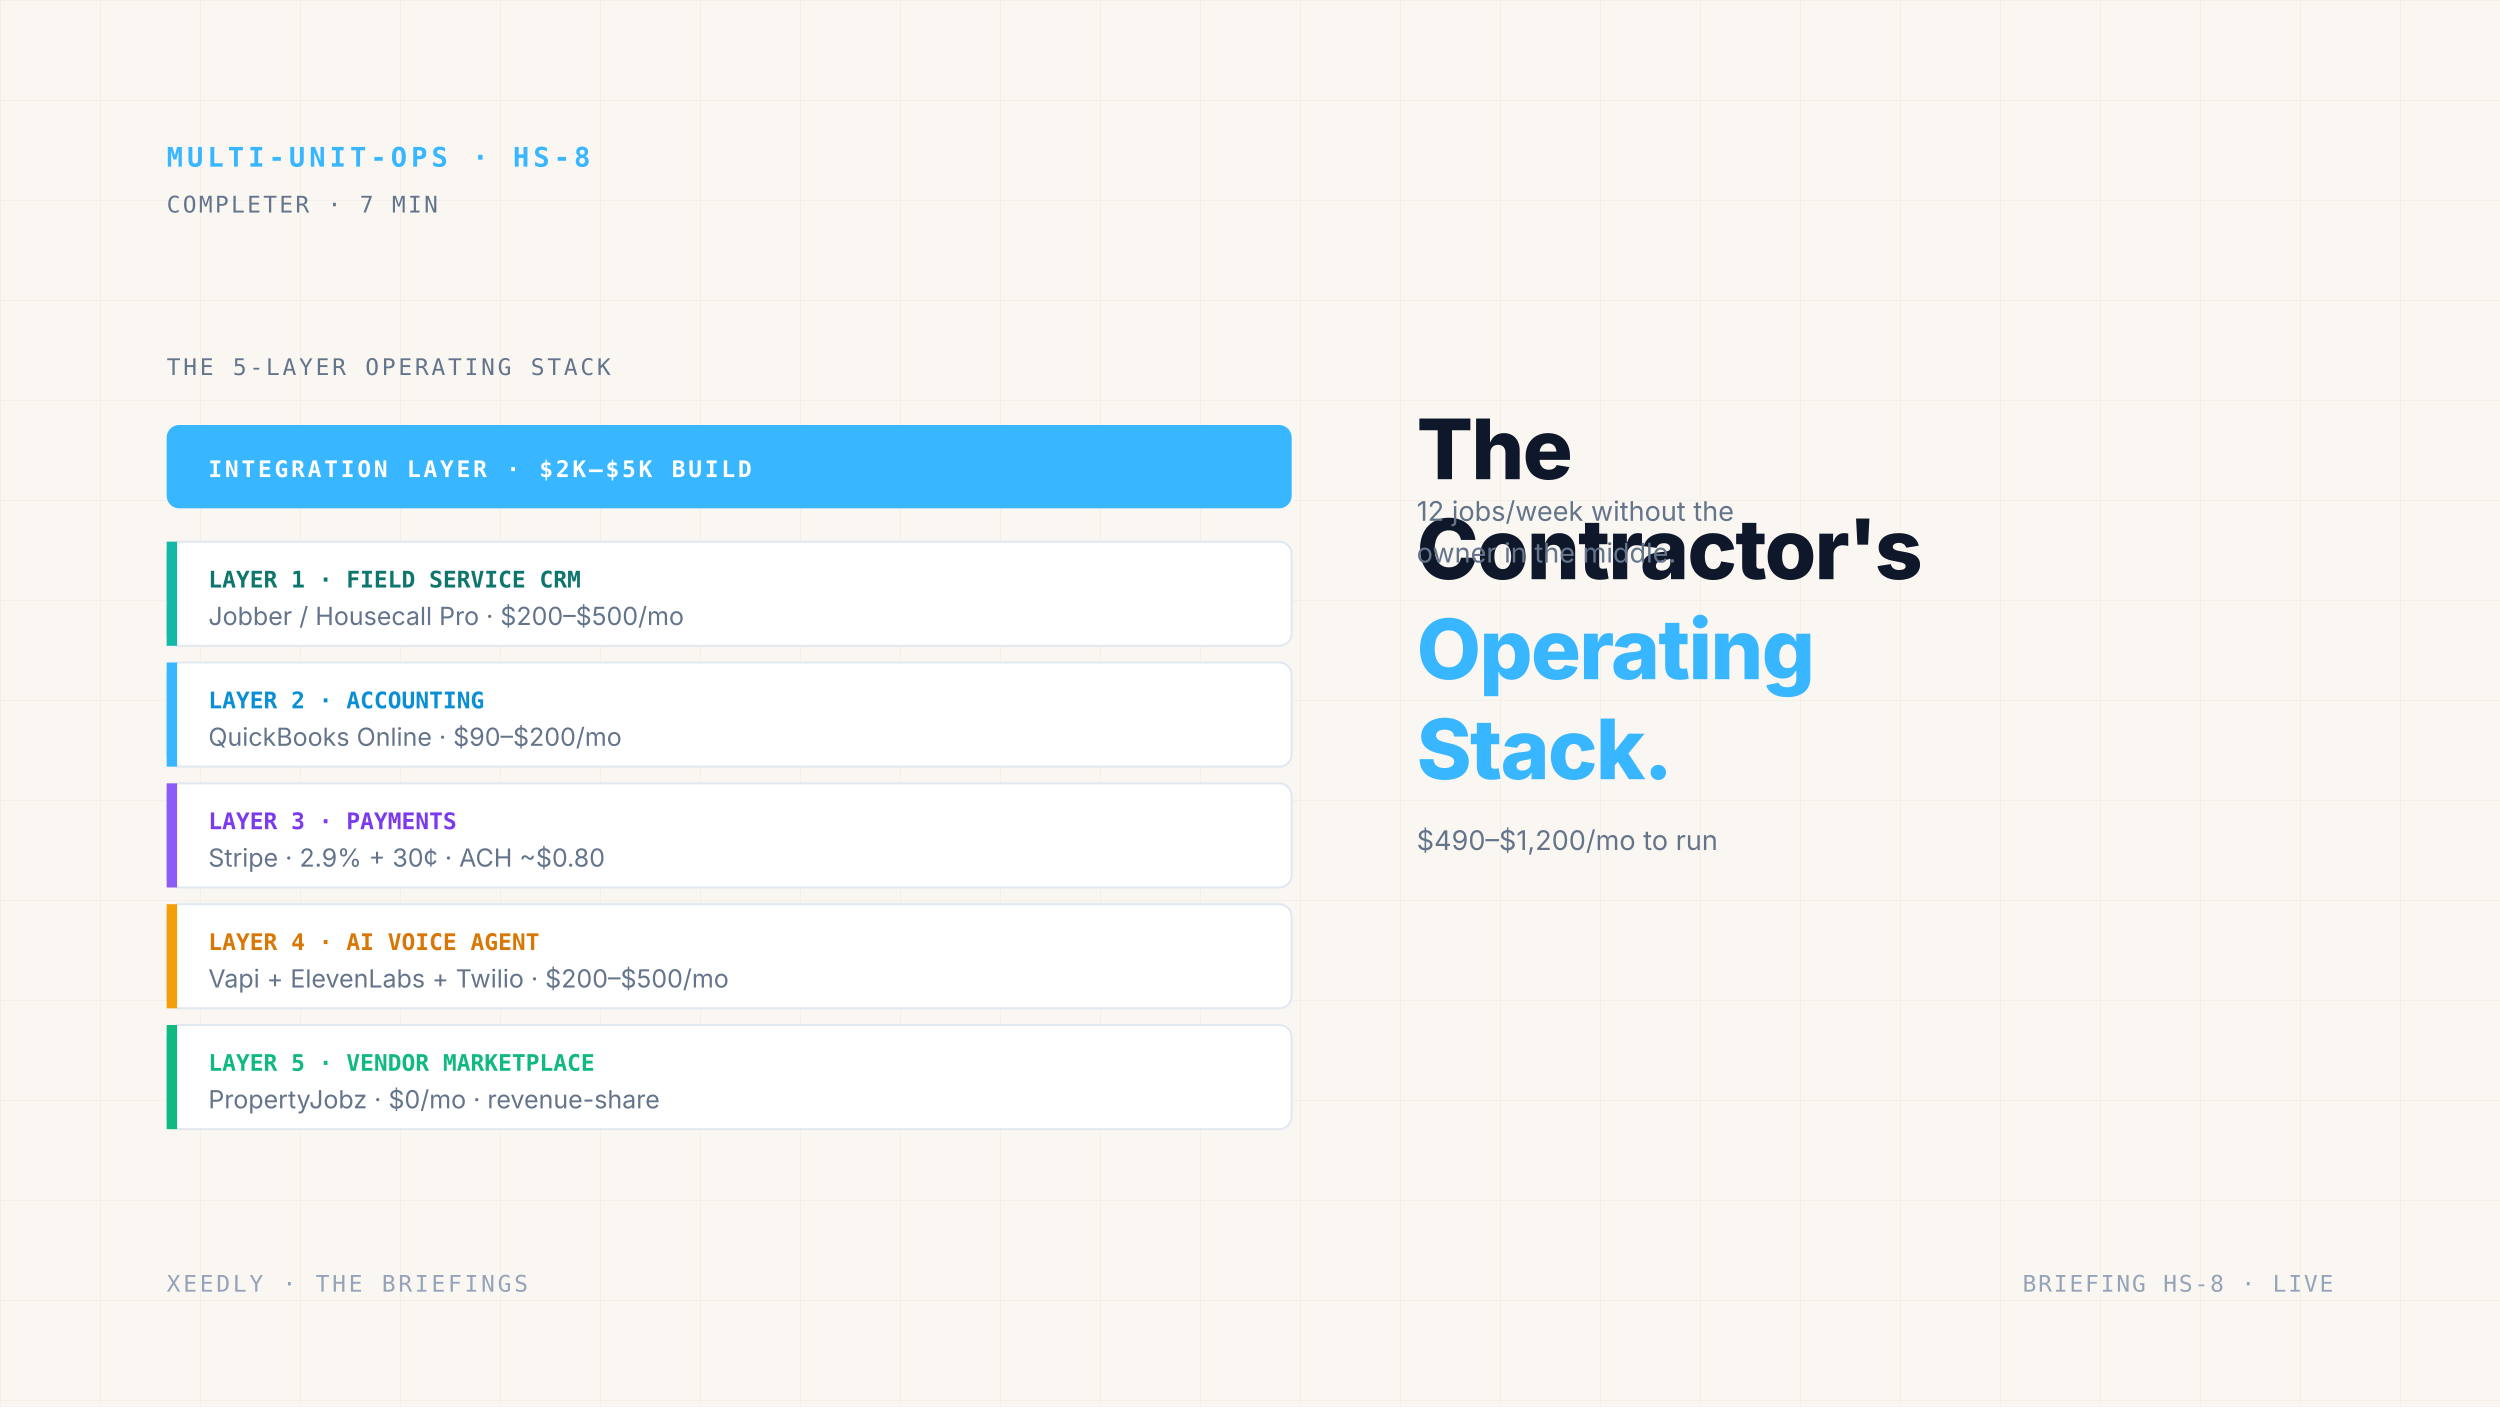
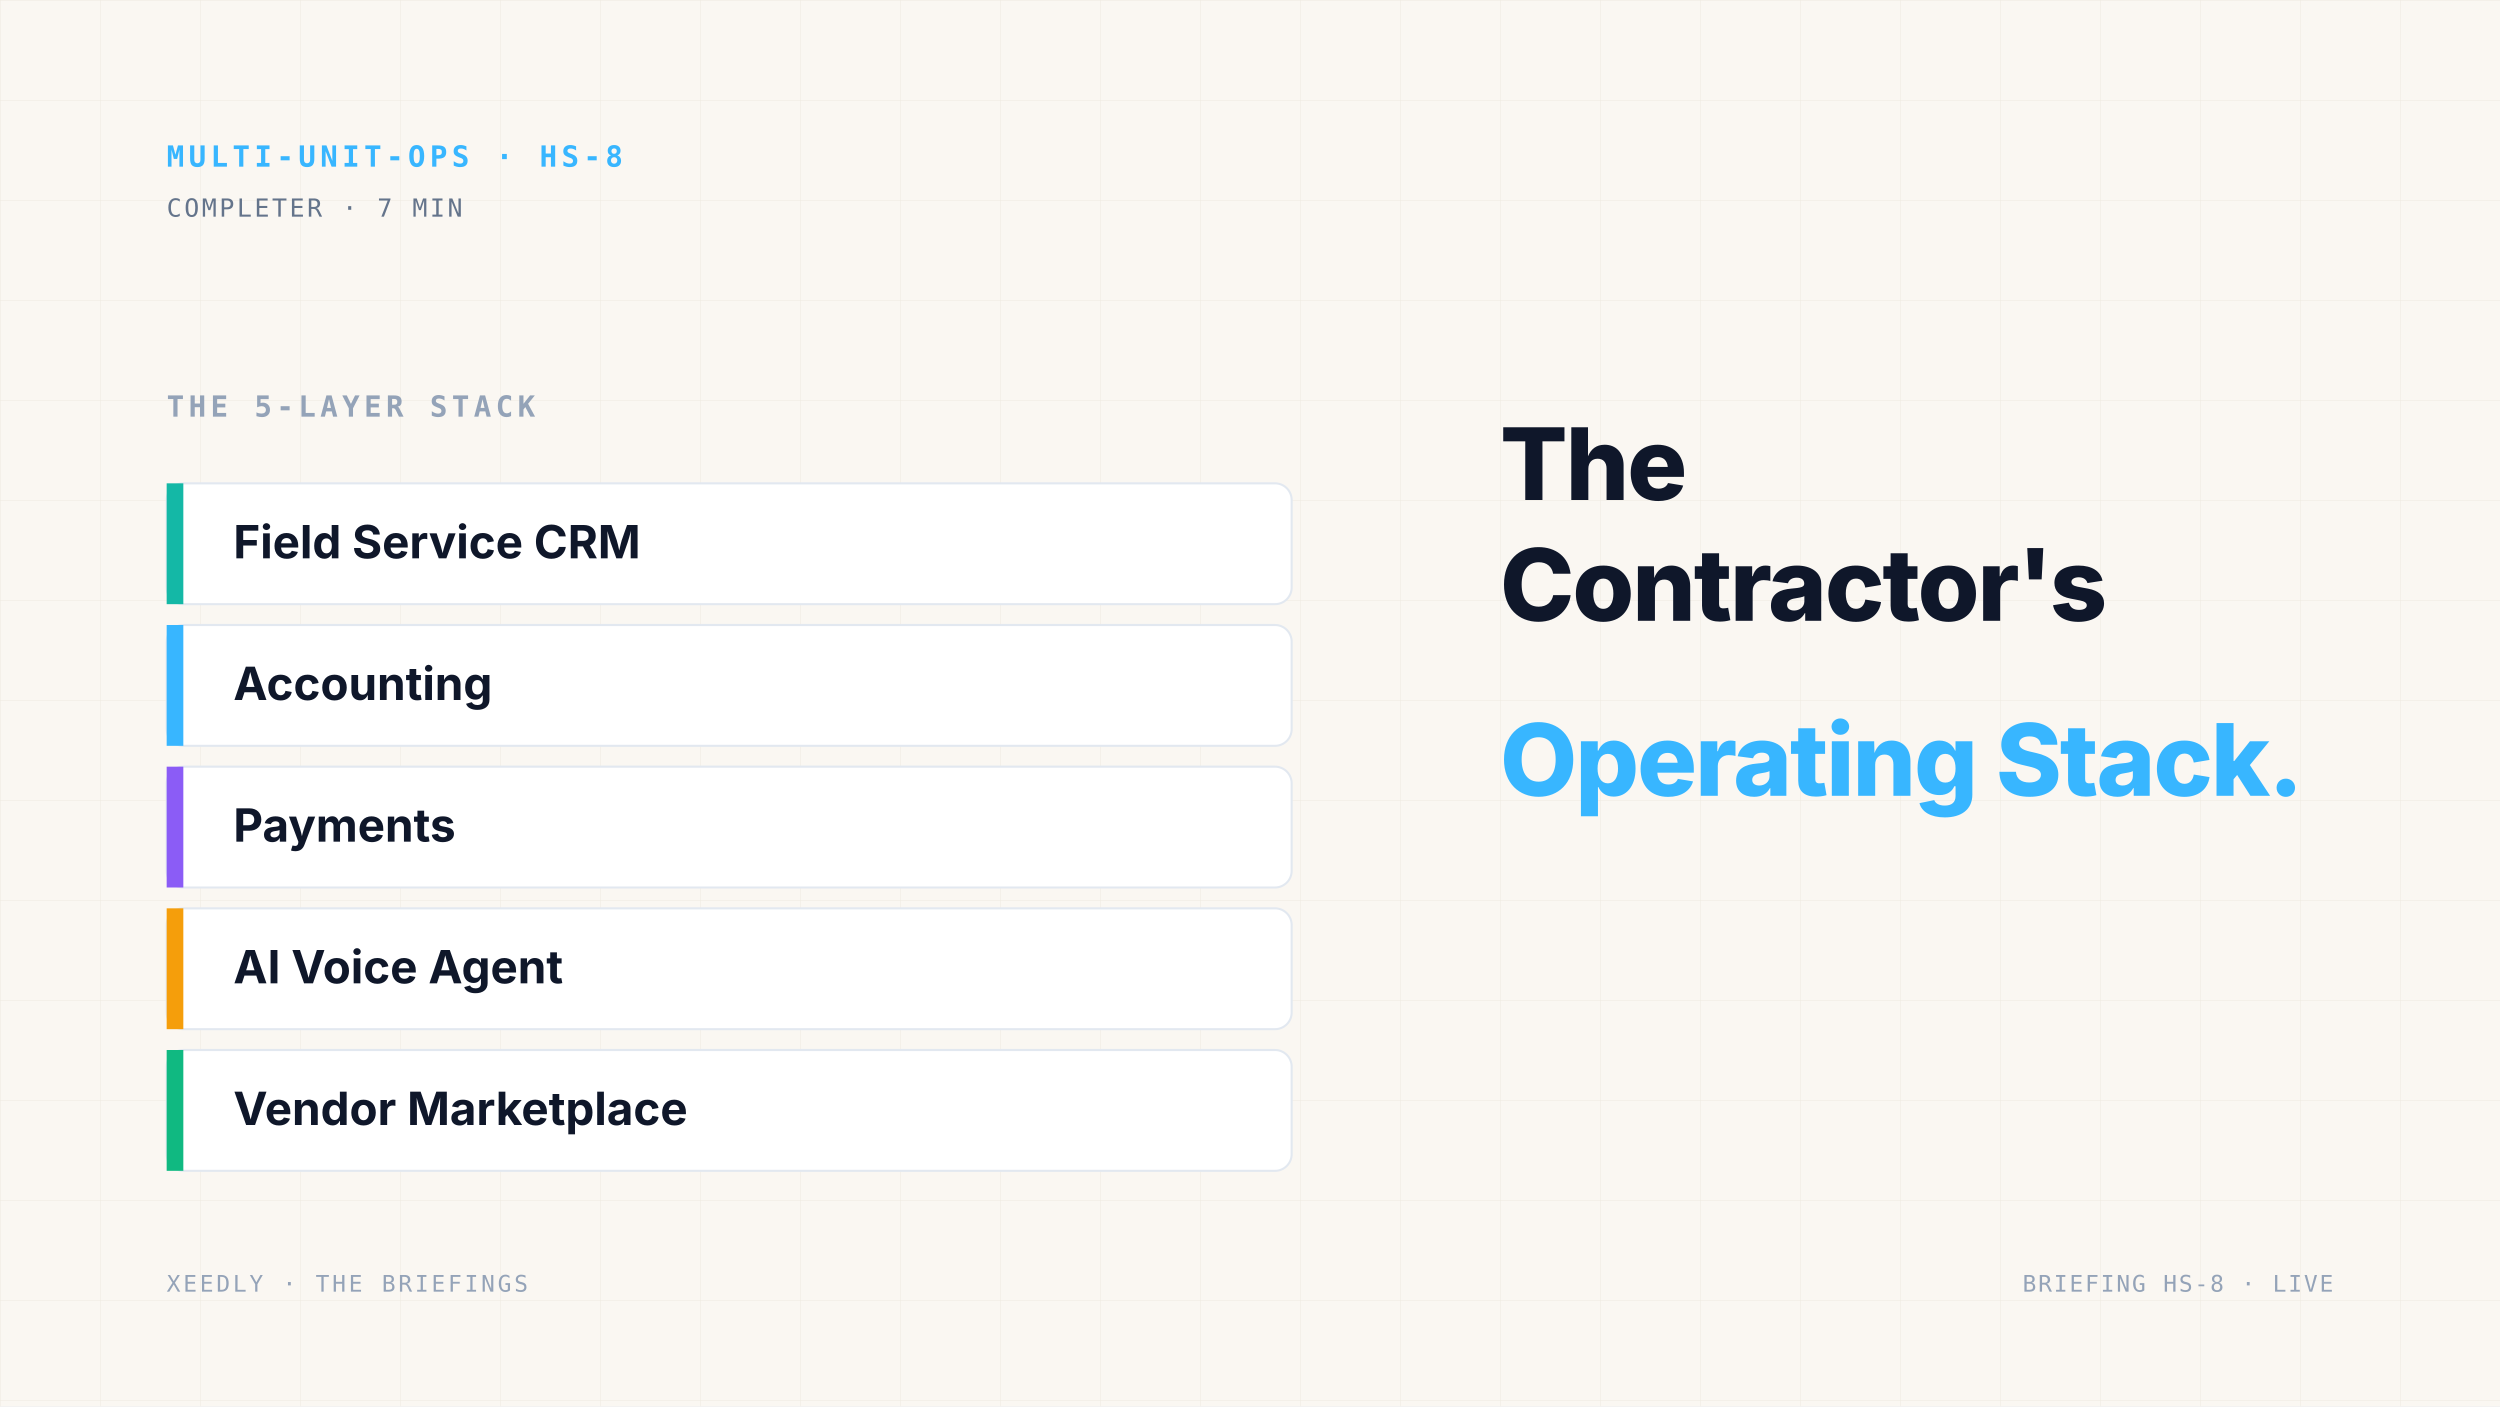
<svg xmlns="http://www.w3.org/2000/svg" viewBox="0 0 1200 675" width="1200" height="675" preserveAspectRatio="xMidYMid slice" role="img" aria-labelledby="t16-title">
  <defs>
    <pattern id="t16-grid" width="48" height="48" patternUnits="userSpaceOnUse">
      <path d="M 48 0 L 0 0 0 48" fill="none" stroke="#e7e1d6" stroke-width="0.5" opacity="0.6" />
    </pattern>
  </defs>
  <rect width="1200" height="675" fill="#FAF7F2" />
  <rect width="1200" height="675" fill="url(#t16-grid)" />
  <g transform="translate(80, 80)">
-     <text font-family="ui-monospace, 'JetBrains Mono', monospace" font-size="13" fill="#38b6ff" font-weight="700" letter-spacing="0.15em">MULTI-UNIT-OPS · HS-8</text>
-     <text font-family="ui-monospace, 'JetBrains Mono', monospace" font-size="11" fill="#64748b" letter-spacing="0.1em" y="22">COMPLETER · 7 MIN</text>
+     <text font-family="ui-monospace, 'JetBrains Mono', monospace" font-size="14" fill="#38b6ff" font-weight="700" letter-spacing="0.15em">MULTI-UNIT-OPS · HS-8</text>
+     <text font-family="ui-monospace, 'JetBrains Mono', monospace" font-size="12" fill="#64748b" letter-spacing="0.1em" y="24">COMPLETER · 7 MIN</text>
  </g>
-   <g transform="translate(80, 180)">
-     <text font-family="ui-monospace, 'JetBrains Mono', monospace" font-size="11" fill="#64748b" letter-spacing="0.12em">THE 5-LAYER OPERATING STACK</text>
-     <g transform="translate(0, 24)">
-       <rect width="540" height="40" rx="6" fill="#38b6ff" />
-       <text x="20" y="25" font-family="ui-monospace, 'JetBrains Mono', monospace" font-size="11" fill="#ffffff" font-weight="700" letter-spacing="0.12em">INTEGRATION LAYER · $2K–$5K BUILD</text>
+   <g transform="translate(80, 200)">
+     <text font-family="ui-monospace, 'JetBrains Mono', monospace" font-size="14" fill="#94a3b8" letter-spacing="0.15em" font-weight="700">THE 5-LAYER STACK</text>
+     <g transform="translate(0, 32)">
+       <rect width="540" height="58" rx="8" fill="#ffffff" stroke="#e2e8f0" stroke-width="1" />
+       <rect width="8" height="58" fill="#14b8a6" />
+       <text x="32" y="36" font-family="Inter, sans-serif" font-size="22" fill="#0f172a" font-weight="700">Field Service CRM</text>
    </g>
-     <g transform="translate(0, 80)">
-       <rect width="540" height="50" rx="6" fill="#ffffff" stroke="#e2e8f0" />
-       <rect width="5" height="50" fill="#14b8a6" />
-       <text x="20" y="22" font-family="ui-monospace, 'JetBrains Mono', monospace" font-size="11" fill="#0F766E" font-weight="700">LAYER 1 · FIELD SERVICE CRM</text>
-       <text x="20" y="40" font-family="Inter, sans-serif" font-size="12" fill="#64748b">Jobber / Housecall Pro · $200–$500/mo</text>
+     <g transform="translate(0, 100)">
+       <rect width="540" height="58" rx="8" fill="#ffffff" stroke="#e2e8f0" stroke-width="1" />
+       <rect width="8" height="58" fill="#38b6ff" />
+       <text x="32" y="36" font-family="Inter, sans-serif" font-size="22" fill="#0f172a" font-weight="700">Accounting</text>
    </g>
-     <g transform="translate(0, 138)">
-       <rect width="540" height="50" rx="6" fill="#ffffff" stroke="#e2e8f0" />
-       <rect width="5" height="50" fill="#38b6ff" />
-       <text x="20" y="22" font-family="ui-monospace, 'JetBrains Mono', monospace" font-size="11" fill="#0A8FD4" font-weight="700">LAYER 2 · ACCOUNTING</text>
-       <text x="20" y="40" font-family="Inter, sans-serif" font-size="12" fill="#64748b">QuickBooks Online · $90–$200/mo</text>
+     <g transform="translate(0, 168)">
+       <rect width="540" height="58" rx="8" fill="#ffffff" stroke="#e2e8f0" stroke-width="1" />
+       <rect width="8" height="58" fill="#8b5cf6" />
+       <text x="32" y="36" font-family="Inter, sans-serif" font-size="22" fill="#0f172a" font-weight="700">Payments</text>
    </g>
-     <g transform="translate(0, 196)">
-       <rect width="540" height="50" rx="6" fill="#ffffff" stroke="#e2e8f0" />
-       <rect width="5" height="50" fill="#8b5cf6" />
-       <text x="20" y="22" font-family="ui-monospace, 'JetBrains Mono', monospace" font-size="11" fill="#7C3AED" font-weight="700">LAYER 3 · PAYMENTS</text>
-       <text x="20" y="40" font-family="Inter, sans-serif" font-size="12" fill="#64748b">Stripe · 2.9% + 30¢ · ACH ~$0.80</text>
+     <g transform="translate(0, 236)">
+       <rect width="540" height="58" rx="8" fill="#ffffff" stroke="#e2e8f0" stroke-width="1" />
+       <rect width="8" height="58" fill="#f59e0b" />
+       <text x="32" y="36" font-family="Inter, sans-serif" font-size="22" fill="#0f172a" font-weight="700">AI Voice Agent</text>
    </g>
-     <g transform="translate(0, 254)">
-       <rect width="540" height="50" rx="6" fill="#ffffff" stroke="#e2e8f0" />
-       <rect width="5" height="50" fill="#f59e0b" />
-       <text x="20" y="22" font-family="ui-monospace, 'JetBrains Mono', monospace" font-size="11" fill="#d97706" font-weight="700">LAYER 4 · AI VOICE AGENT</text>
-       <text x="20" y="40" font-family="Inter, sans-serif" font-size="12" fill="#64748b">Vapi + ElevenLabs + Twilio · $200–$500/mo</text>
-     </g>
-     <g transform="translate(0, 312)">
-       <rect width="540" height="50" rx="6" fill="#ffffff" stroke="#e2e8f0" />
-       <rect width="5" height="50" fill="#10b981" />
-       <text x="20" y="22" font-family="ui-monospace, 'JetBrains Mono', monospace" font-size="11" fill="#10b981" font-weight="700">LAYER 5 · VENDOR MARKETPLACE</text>
-       <text x="20" y="40" font-family="Inter, sans-serif" font-size="12" fill="#64748b">PropertyJobz · $0/mo · revenue-share</text>
+     <g transform="translate(0, 304)">
+       <rect width="540" height="58" rx="8" fill="#ffffff" stroke="#e2e8f0" stroke-width="1" />
+       <rect width="8" height="58" fill="#10b981" />
+       <text x="32" y="36" font-family="Inter, sans-serif" font-size="22" fill="#0f172a" font-weight="700">Vendor Marketplace</text>
    </g>
  </g>
-   <g transform="translate(680, 230)">
+   <g transform="translate(720, 240)">
    <text font-family="Inter, sans-serif" fill="#0f172a" font-weight="800" letter-spacing="-0.02em">
-       <tspan x="0" y="0" font-size="40">The</tspan>
-       <tspan x="0" y="48" font-size="40">Contractor's</tspan>
-       <tspan x="0" y="96" font-size="40" fill="#38b6ff">Operating</tspan>
-       <tspan x="0" y="144" font-size="40" fill="#38b6ff">Stack.</tspan>
-     </text>
-     <text font-family="Inter, sans-serif" font-size="13" fill="#64748b" y="178">
-       <tspan x="0">$490–$1,200/mo to run</tspan>
-       <tspan x="0" y="20">12 jobs/week without the</tspan>
-       <tspan x="0" y="40">owner in the middle.</tspan>
+       <tspan x="0" y="0" font-size="48">The</tspan>
+       <tspan x="0" y="58" font-size="48">Contractor's</tspan>
+       <tspan x="0" y="142" font-size="48" fill="#38b6ff">Operating Stack.</tspan>
    </text>
  </g>
  <g transform="translate(80, 620)">
    <text font-family="ui-monospace, 'JetBrains Mono', monospace" font-size="11" fill="#94a3b8" letter-spacing="0.12em">XEEDLY · THE BRIEFINGS</text>
  </g>
  <g transform="translate(1120, 620)" text-anchor="end">
    <text font-family="ui-monospace, 'JetBrains Mono', monospace" font-size="11" fill="#94a3b8" letter-spacing="0.08em">BRIEFING HS-8 · LIVE</text>
  </g>
</svg>
